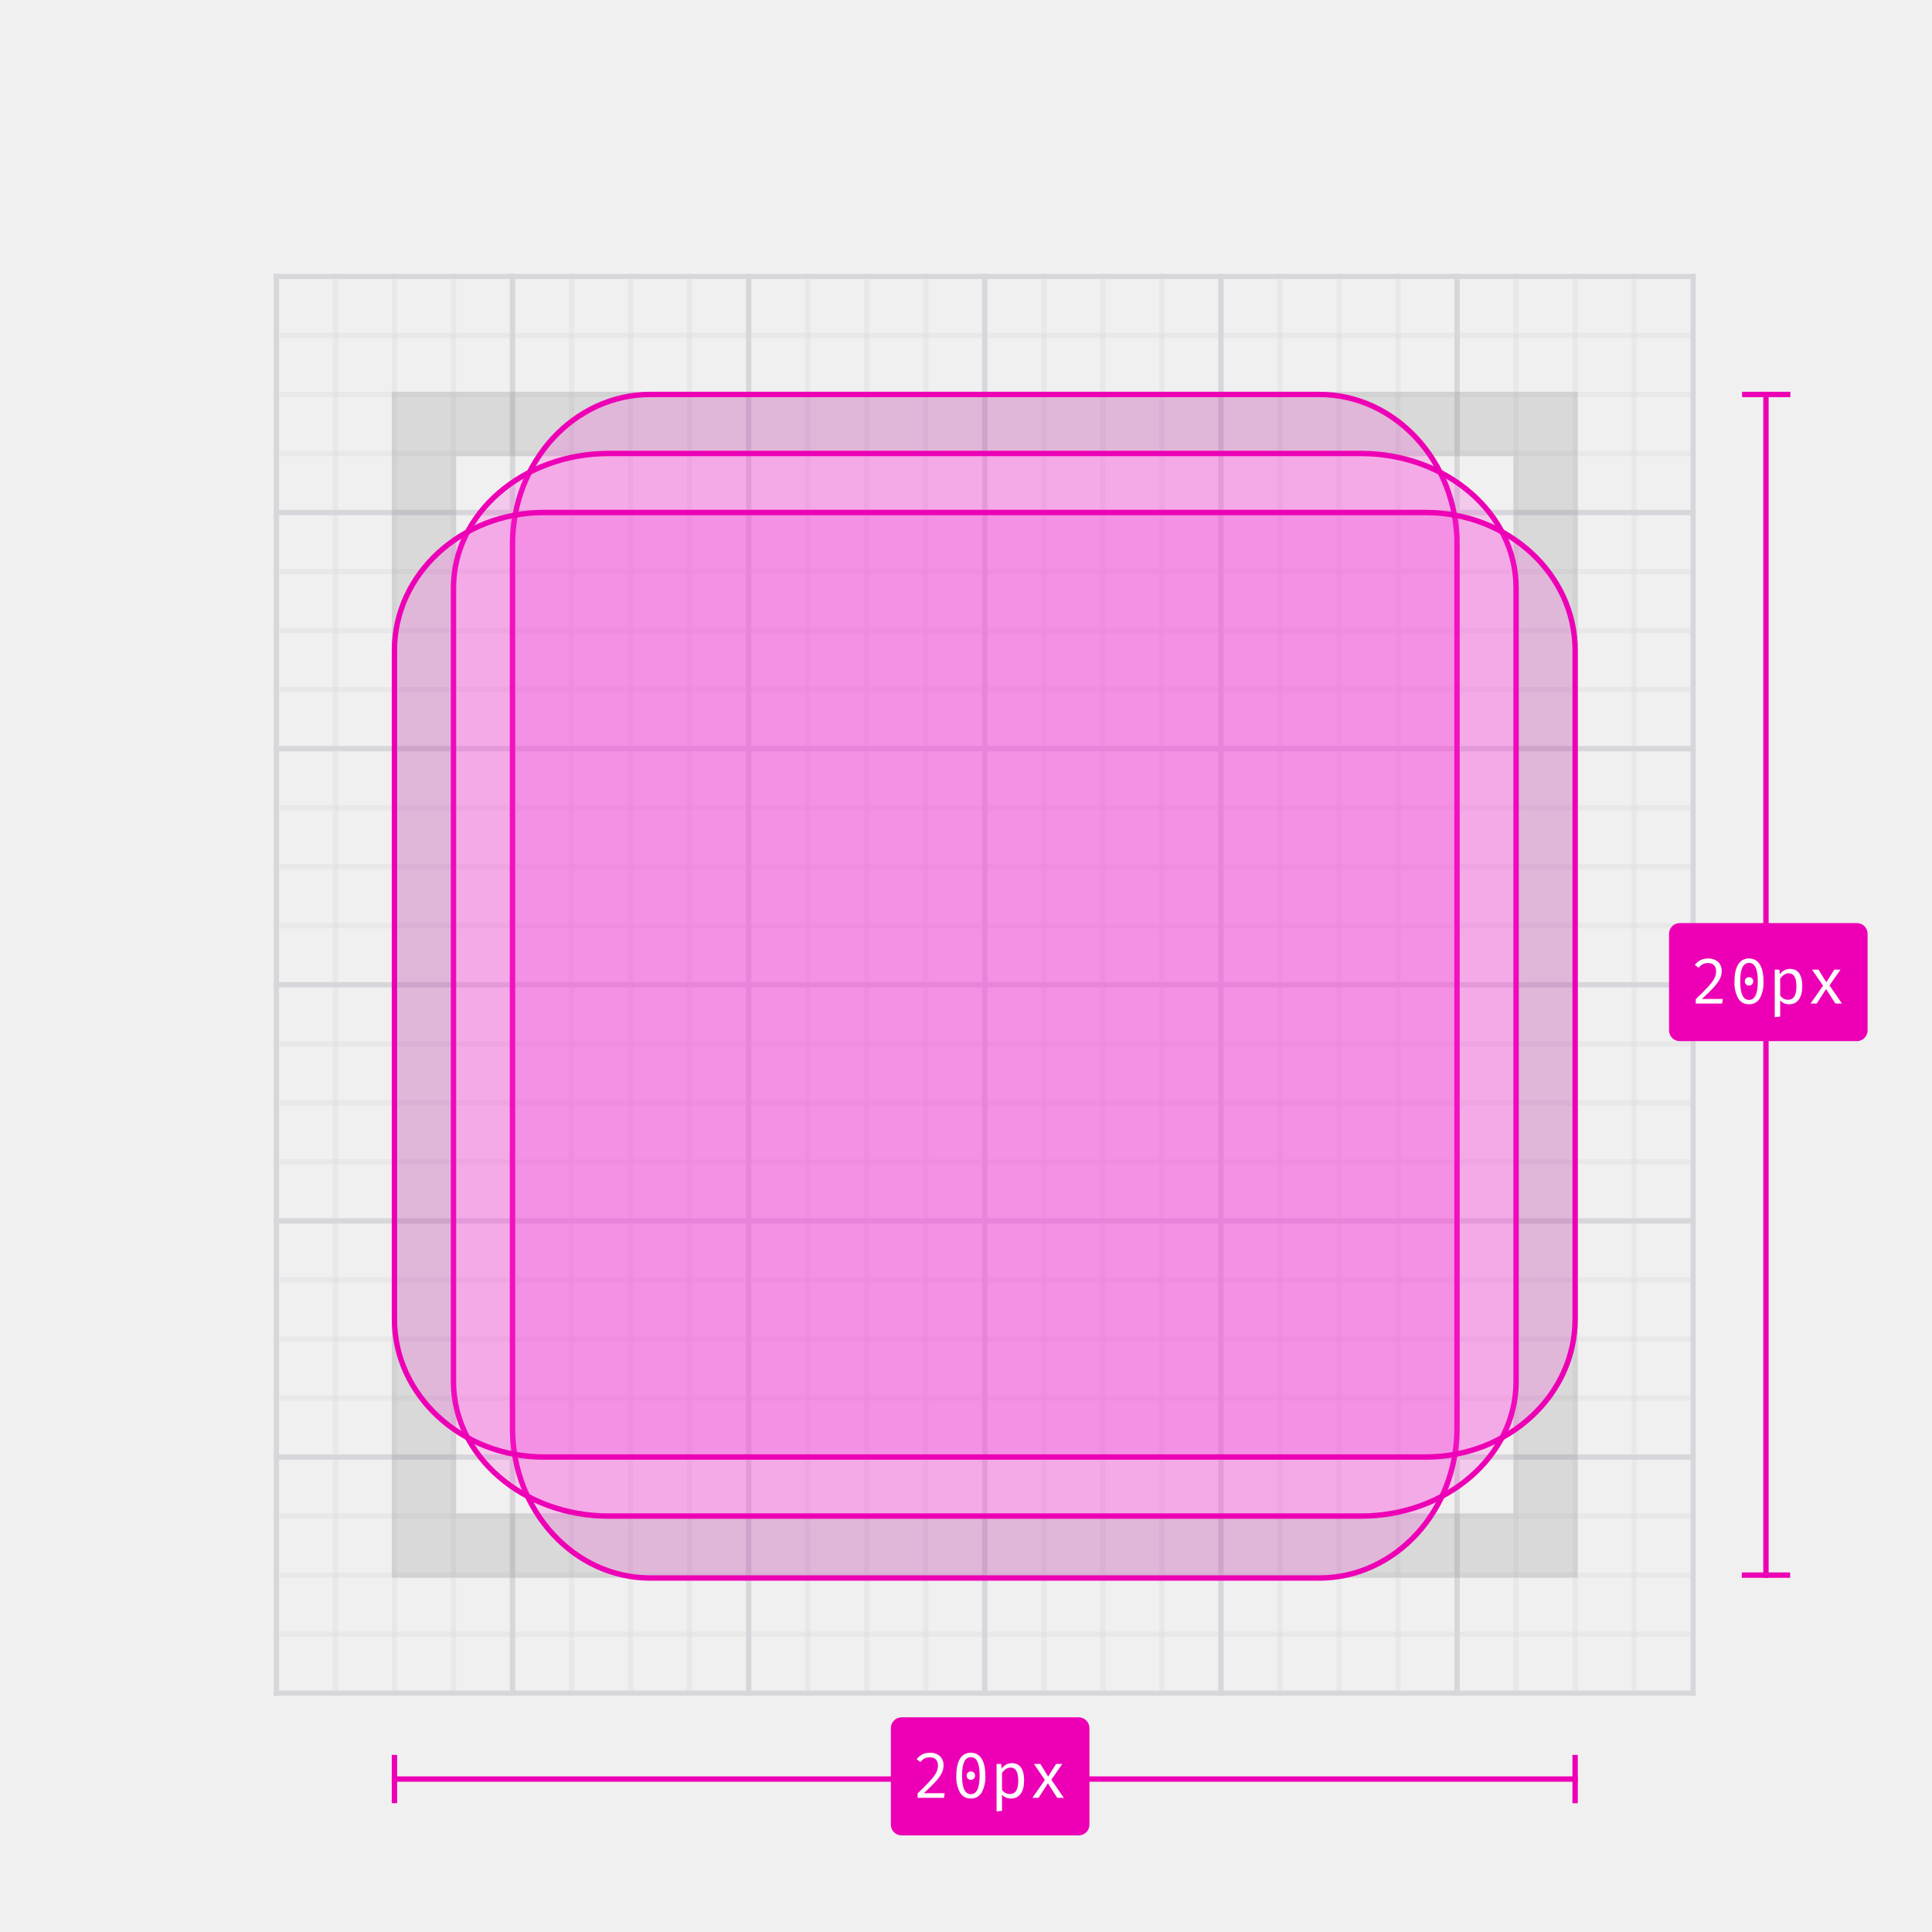
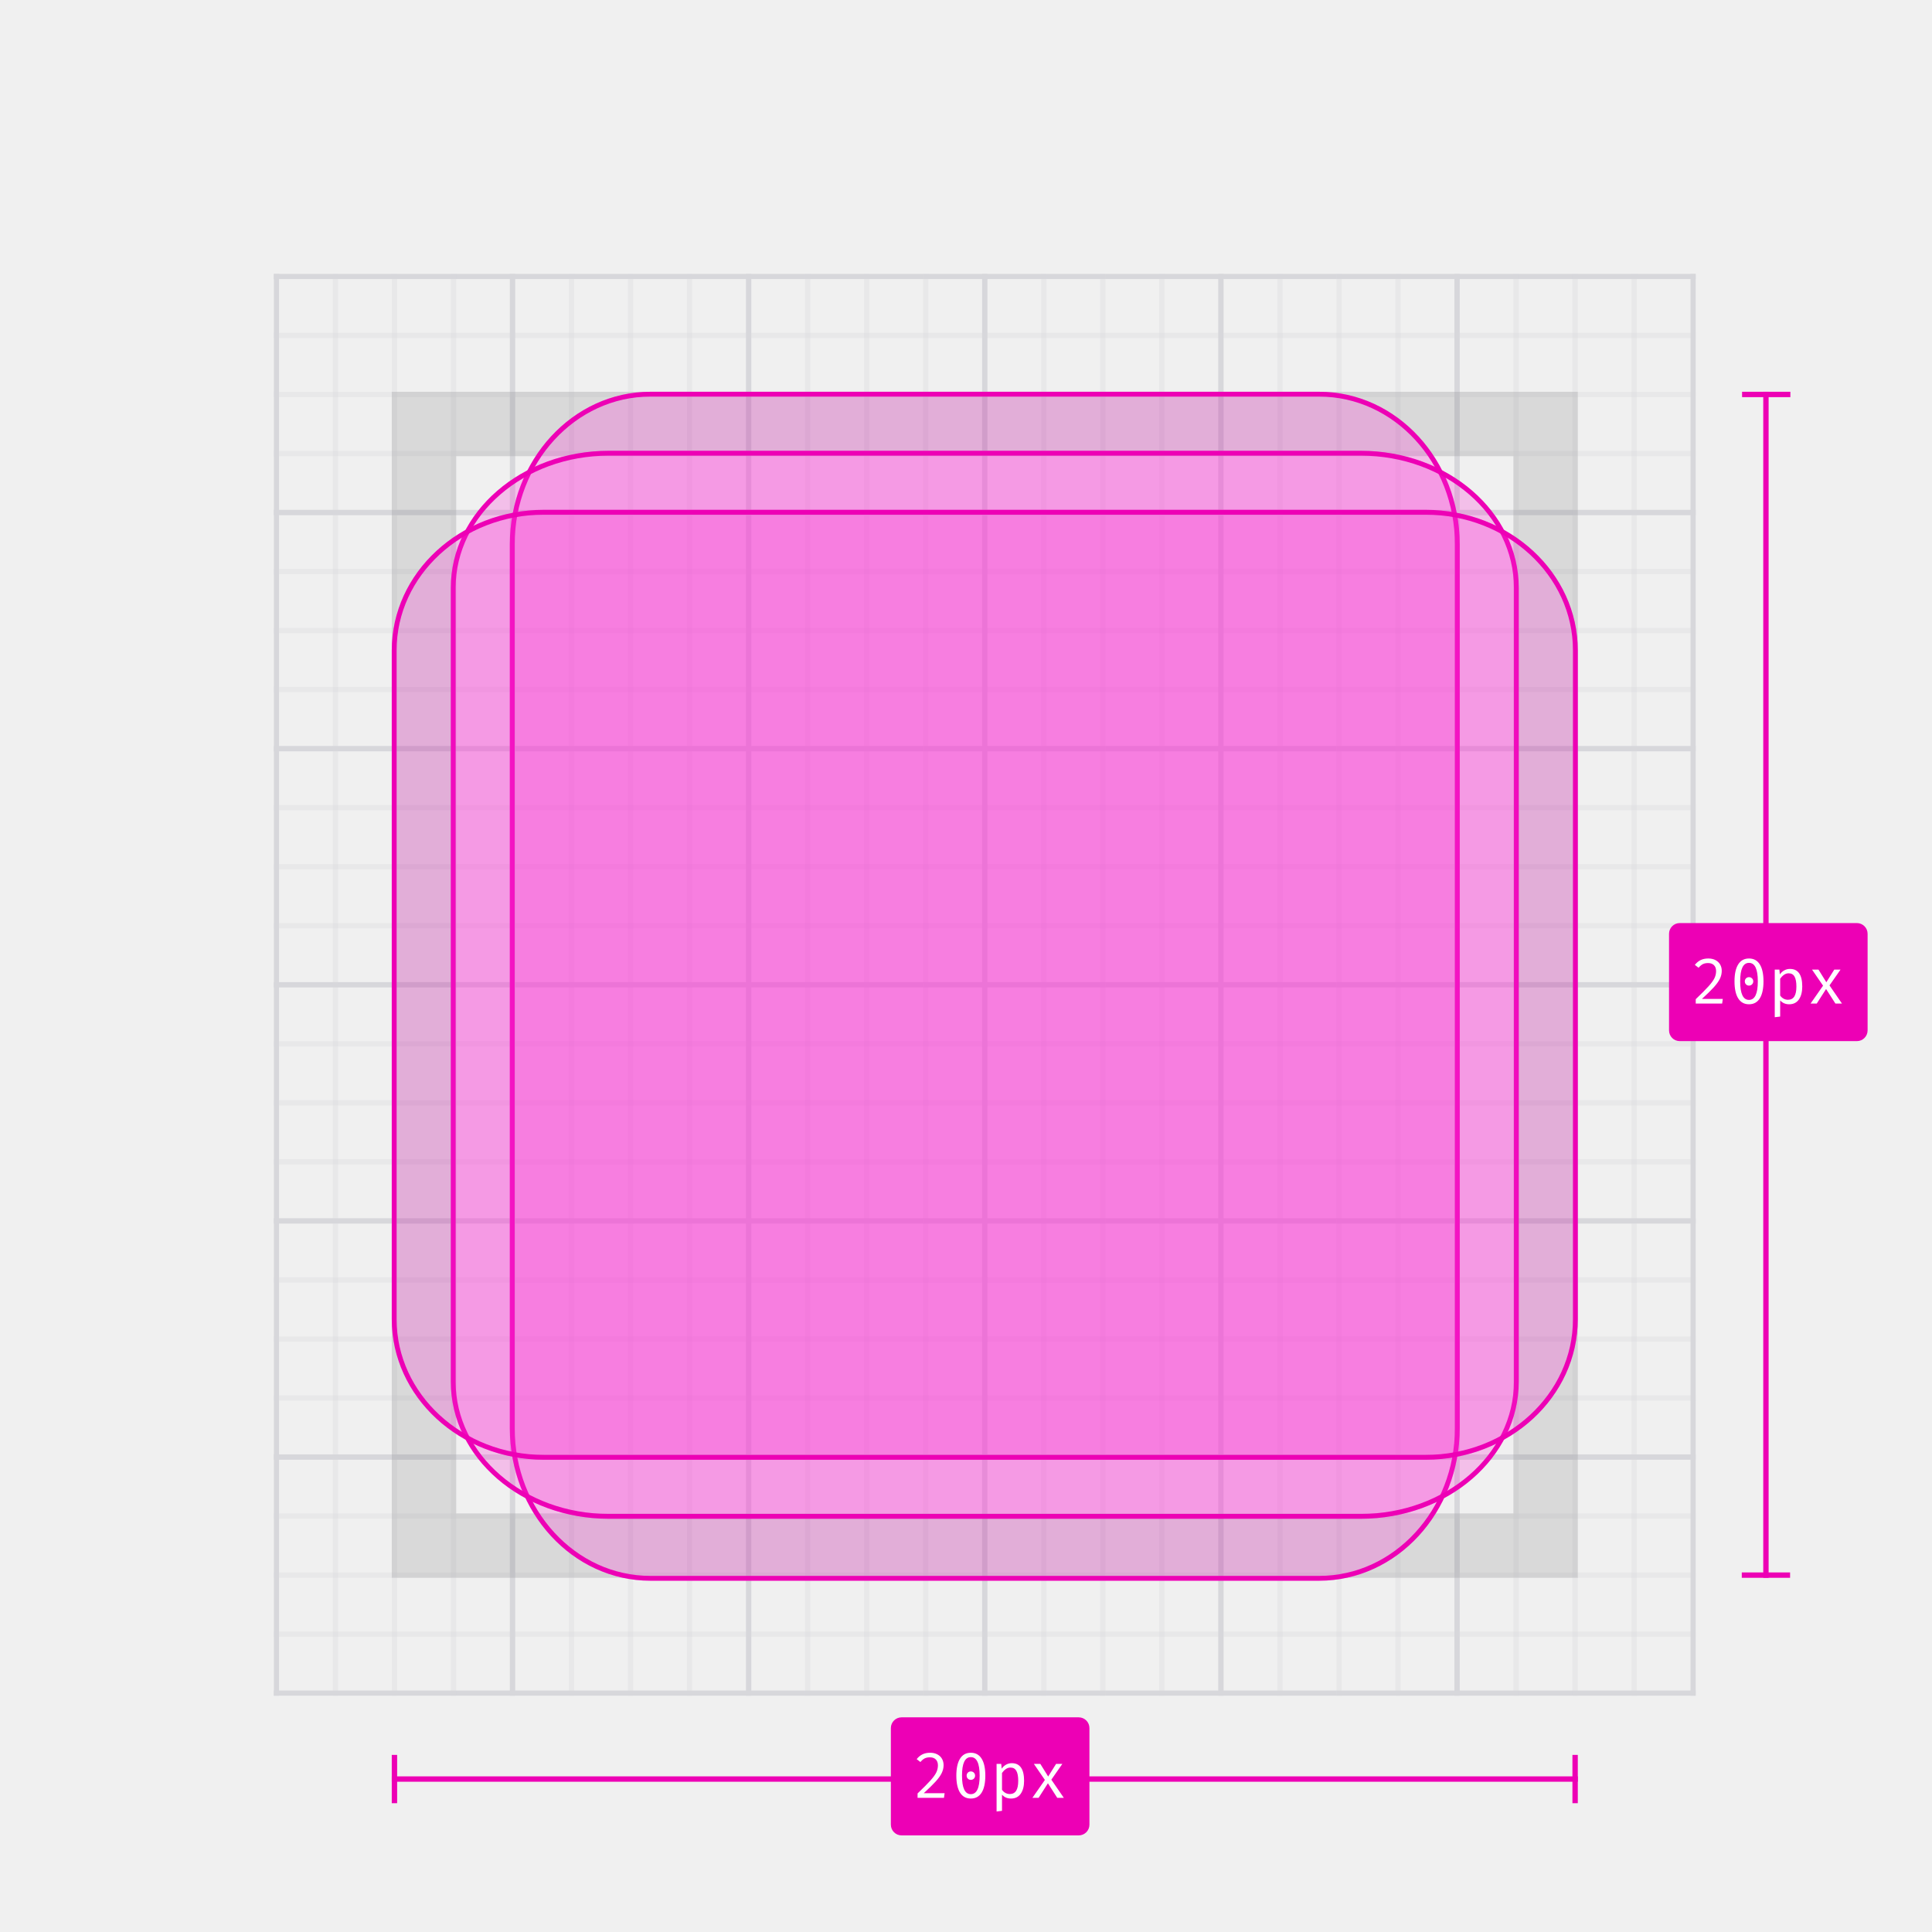
- <svg xmlns="http://www.w3.org/2000/svg" xmlns:xlink="http://www.w3.org/1999/xlink" viewBox="0 0 360 360">
+ <svg xmlns="http://www.w3.org/2000/svg" xmlns:xlink="http://www.w3.org/1999/xlink" width="360" height="360" viewBox="0 0 360 360">
  <defs>
-     <polygon id="a" points="0 0 265 0 265 265 0 265" />
-     <polygon id="c" points="0 0 265 0 265 265.201 0 265.201" />
-     <path id="e" d="M221 50.43v164.69c0 15.7-11.73 28.42-26.19 28.42H70.2c-14.46 0-26.19-12.72-26.19-28.42V50.42C44 34.73 55.73 22 70.19 22H194.8C209.27 22 221 34.73 221 50.43z" />
-     <path id="f" d="M232 58.54v147.92c0 14.1-13.18 25.54-29.44 25.54H62.44C46.18 232 33 220.57 33 206.46V58.54C33 44.44 46.18 33 62.44 33h140.12C218.82 33 232 44.43 232 58.54z" />
-     <path id="g" d="M243 70.19V194.8c0 14.46-12.7 26.19-28.36 26.19H50.36C34.7 221 22 209.27 22 194.81V70.2C22 55.73 34.7 44 50.36 44h164.28C230.3 44 243 55.73 243 70.19z" />
+     <polygon id="icon-grid-20-a" points="0 0 265 0 265 265 0 265" />
+     <polygon id="icon-grid-20-c" points="0 0 265 0 265 265.201 0 265.201" />
+     <polygon id="icon-grid-20-e" points="0 0 265 0 265 265.201 0 265.201" />
+     <path id="icon-grid-20-g" d="M221,50.428 L221,215.116 C221,230.816 209.275,243.544 194.811,243.544 L70.189,243.544 C55.725,243.544 44,230.816 44,215.116 L44,50.428 C44,34.728 55.725,22 70.189,22 L194.811,22 C209.275,22 221,34.728 221,50.428 Z" />
+     <path id="icon-grid-20-h" d="M232,58.535 L232,206.465 C232,220.567 218.818,232 202.556,232 L62.444,232 C46.182,232 33,220.567 33,206.465 L33,58.535 C33,44.433 46.182,33 62.444,33 L202.556,33 C218.818,33 232,44.433 232,58.535 Z" />
+     <path id="icon-grid-20-i" d="M243,70.189 L243,194.811 C243,209.275 230.304,221 214.642,221 L50.358,221 C34.696,221 22,209.275 22,194.811 L22,70.189 C22,55.725 34.696,44 50.358,44 L214.642,44 C230.304,44 243,55.725 243,70.189 Z" />
  </defs>
  <g fill="none" fill-rule="evenodd">
    <g transform="translate(51 51)">
-       <mask id="b" fill="white">
-         <use xlink:href="#a" />
+       <mask id="icon-grid-20-b" fill="#fff">
+         <use xlink:href="#icon-grid-20-a" />
      </mask>
-       <g mask="url(#b)">
-         <mask id="d" fill="white">
-           <use xlink:href="#c" />
+       <g mask="url(#icon-grid-20-b)">
+         <mask id="icon-grid-20-d" fill="#fff">
+           <use xlink:href="#icon-grid-20-c" />
        </mask>
-         <rect width="338" height="1" x="-1" fill="#D7D7DB" mask="url(#d)" />
-         <rect width="338" height="1" x="-1" y="11" fill="#D7D7DB" mask="url(#d)" opacity=".3" />
-         <rect width="338" height="1" x="-1" y="22" fill="#D7D7DB" mask="url(#d)" opacity=".3" />
-         <rect width="338" height="1" x="-1" y="33" fill="#D7D7DB" mask="url(#d)" opacity=".3" />
-         <rect width="338" height="1" x="-1" y="44" fill="#D7D7DB" mask="url(#d)" />
-         <rect width="338" height="1" x="-1" y="55" fill="#D7D7DB" mask="url(#d)" opacity=".3" />
-         <rect width="338" height="1" x="-1" y="66" fill="#D7D7DB" mask="url(#d)" opacity=".3" />
-         <rect width="338" height="1" x="-1" y="77" fill="#D7D7DB" mask="url(#d)" opacity=".3" />
-         <rect width="338" height="1" x="-1" y="88" fill="#D7D7DB" mask="url(#d)" />
-         <rect width="338" height="1" x="-1" y="99" fill="#D7D7DB" mask="url(#d)" opacity=".3" />
-         <rect width="338" height="1" x="-1" y="110" fill="#D7D7DB" mask="url(#d)" opacity=".3" />
-         <rect width="338" height="1" x="-1" y="121" fill="#D7D7DB" mask="url(#d)" opacity=".3" />
-         <rect width="338" height="1" x="-1" y="132" fill="#D7D7DB" mask="url(#d)" />
-         <rect width="338" height="1" x="-1" y="143" fill="#D7D7DB" mask="url(#d)" opacity=".3" />
-         <rect width="338" height="1" x="-1" y="154" fill="#D7D7DB" mask="url(#d)" opacity=".3" />
-         <rect width="338" height="1" x="-1" y="165" fill="#D7D7DB" mask="url(#d)" opacity=".3" />
-         <rect width="338" height="1" x="-1" y="176" fill="#D7D7DB" mask="url(#d)" />
-         <rect width="338" height="1" x="-1" y="187" fill="#D7D7DB" mask="url(#d)" opacity=".3" />
-         <rect width="338" height="1" x="-1" y="198" fill="#D7D7DB" mask="url(#d)" opacity=".3" />
-         <rect width="338" height="1" x="-1" y="209" fill="#D7D7DB" mask="url(#d)" opacity=".3" />
-         <rect width="338" height="1" x="-1" y="220" fill="#D7D7DB" mask="url(#d)" />
-         <rect width="338" height="1" x="-1" y="231" fill="#D7D7DB" mask="url(#d)" opacity=".3" />
-         <rect width="338" height="1" x="-1" y="242" fill="#D7D7DB" mask="url(#d)" opacity=".3" />
-         <rect width="338" height="1" x="-1" y="253" fill="#D7D7DB" mask="url(#d)" opacity=".3" />
-         <rect width="338" height="1" x="-1" y="264" fill="#D7D7DB" mask="url(#d)" />
+         <rect width="338" height="1" x="-1" fill="#D7D7DB" mask="url(#icon-grid-20-d)" />
+         <rect width="338" height="1" x="-1" y="11" fill="#D7D7DB" mask="url(#icon-grid-20-d)" opacity=".3" />
+         <rect width="338" height="1" x="-1" y="22" fill="#D7D7DB" mask="url(#icon-grid-20-d)" opacity=".3" />
+         <rect width="338" height="1" x="-1" y="33" fill="#D7D7DB" mask="url(#icon-grid-20-d)" opacity=".3" />
+         <rect width="338" height="1" x="-1" y="44" fill="#D7D7DB" mask="url(#icon-grid-20-d)" />
+         <rect width="338" height="1" x="-1" y="55" fill="#D7D7DB" mask="url(#icon-grid-20-d)" opacity=".3" />
+         <rect width="338" height="1" x="-1" y="66" fill="#D7D7DB" mask="url(#icon-grid-20-d)" opacity=".3" />
+         <rect width="338" height="1" x="-1" y="77" fill="#D7D7DB" mask="url(#icon-grid-20-d)" opacity=".3" />
+         <rect width="338" height="1" x="-1" y="88" fill="#D7D7DB" mask="url(#icon-grid-20-d)" />
+         <rect width="338" height="1" x="-1" y="99" fill="#D7D7DB" mask="url(#icon-grid-20-d)" opacity=".3" />
+         <rect width="338" height="1" x="-1" y="110" fill="#D7D7DB" mask="url(#icon-grid-20-d)" opacity=".3" />
+         <rect width="338" height="1" x="-1" y="121" fill="#D7D7DB" mask="url(#icon-grid-20-d)" opacity=".3" />
+         <rect width="338" height="1" x="-1" y="132" fill="#D7D7DB" mask="url(#icon-grid-20-d)" />
+         <rect width="338" height="1" x="-1" y="143" fill="#D7D7DB" mask="url(#icon-grid-20-d)" opacity=".3" />
+         <rect width="338" height="1" x="-1" y="154" fill="#D7D7DB" mask="url(#icon-grid-20-d)" opacity=".3" />
+         <rect width="338" height="1" x="-1" y="165" fill="#D7D7DB" mask="url(#icon-grid-20-d)" opacity=".3" />
+         <rect width="338" height="1" x="-1" y="176" fill="#D7D7DB" mask="url(#icon-grid-20-d)" />
+         <rect width="338" height="1" x="-1" y="187" fill="#D7D7DB" mask="url(#icon-grid-20-d)" opacity=".3" />
+         <rect width="338" height="1" x="-1" y="198" fill="#D7D7DB" mask="url(#icon-grid-20-d)" opacity=".3" />
+         <rect width="338" height="1" x="-1" y="209" fill="#D7D7DB" mask="url(#icon-grid-20-d)" opacity=".3" />
+         <rect width="338" height="1" x="-1" y="220" fill="#D7D7DB" mask="url(#icon-grid-20-d)" />
+         <rect width="338" height="1" x="-1" y="231" fill="#D7D7DB" mask="url(#icon-grid-20-d)" opacity=".3" />
+         <rect width="338" height="1" x="-1" y="242" fill="#D7D7DB" mask="url(#icon-grid-20-d)" opacity=".3" />
+         <rect width="338" height="1" x="-1" y="253" fill="#D7D7DB" mask="url(#icon-grid-20-d)" opacity=".3" />
+         <rect width="338" height="1" x="-1" y="264" fill="#D7D7DB" mask="url(#icon-grid-20-d)" />
      </g>
-       <g fill="#D7D7DB" mask="url(#b)">
+       <g mask="url(#icon-grid-20-b)">
        <g transform="matrix(0 -1 1 0 0 265)">
-           <rect width="338" height="1" x="-73" />
-           <rect width="338" height="1" x="-73" y="11" opacity=".3" />
-           <rect width="338" height="1" x="-73" y="22" opacity=".3" />
-           <rect width="338" height="1" x="-73" y="33" opacity=".3" />
-           <rect width="338" height="1" x="-73" y="44" />
-           <rect width="338" height="1" x="-73" y="55" opacity=".3" />
-           <rect width="338" height="1" x="-73" y="66" opacity=".3" />
-           <rect width="338" height="1" x="-73" y="77" opacity=".3" />
-           <rect width="338" height="1" x="-73" y="88" />
-           <rect width="338" height="1" x="-73" y="99" opacity=".3" />
-           <rect width="338" height="1" x="-73" y="110" opacity=".3" />
-           <rect width="338" height="1" x="-73" y="121" opacity=".3" />
-           <rect width="338" height="1" x="-73" y="132" />
-           <rect width="338" height="1" x="-73" y="143" opacity=".3" />
-           <rect width="338" height="1" x="-73" y="154" opacity=".3" />
-           <rect width="338" height="1" x="-73" y="165" opacity=".3" />
-           <rect width="338" height="1" x="-73" y="176" />
-           <rect width="338" height="1" x="-73" y="187" opacity=".3" />
-           <rect width="338" height="1" x="-73" y="198" opacity=".3" />
-           <rect width="338" height="1" x="-73" y="209" opacity=".3" />
-           <rect width="338" height="1" x="-73" y="220" />
-           <rect width="338" height="1" x="-73" y="231" opacity=".3" />
-           <rect width="338" height="1" x="-73" y="242" opacity=".3" />
-           <rect width="338" height="1" x="-73" y="253" opacity=".3" />
-           <rect width="338" height="1" x="-73" y="264" />
+           <mask id="icon-grid-20-f" fill="#fff">
+             <use xlink:href="#icon-grid-20-e" />
+           </mask>
+           <rect width="338" height="1" x="-73" fill="#D7D7DB" mask="url(#icon-grid-20-f)" />
+           <rect width="338" height="1" x="-73" y="11" fill="#D7D7DB" mask="url(#icon-grid-20-f)" opacity=".3" />
+           <rect width="338" height="1" x="-73" y="22" fill="#D7D7DB" mask="url(#icon-grid-20-f)" opacity=".3" />
+           <rect width="338" height="1" x="-73" y="33" fill="#D7D7DB" mask="url(#icon-grid-20-f)" opacity=".3" />
+           <rect width="338" height="1" x="-73" y="44" fill="#D7D7DB" mask="url(#icon-grid-20-f)" />
+           <rect width="338" height="1" x="-73" y="55" fill="#D7D7DB" mask="url(#icon-grid-20-f)" opacity=".3" />
+           <rect width="338" height="1" x="-73" y="66" fill="#D7D7DB" mask="url(#icon-grid-20-f)" opacity=".3" />
+           <rect width="338" height="1" x="-73" y="77" fill="#D7D7DB" mask="url(#icon-grid-20-f)" opacity=".3" />
+           <rect width="338" height="1" x="-73" y="88" fill="#D7D7DB" mask="url(#icon-grid-20-f)" />
+           <rect width="338" height="1" x="-73" y="99" fill="#D7D7DB" mask="url(#icon-grid-20-f)" opacity=".3" />
+           <rect width="338" height="1" x="-73" y="110" fill="#D7D7DB" mask="url(#icon-grid-20-f)" opacity=".3" />
+           <rect width="338" height="1" x="-73" y="121" fill="#D7D7DB" mask="url(#icon-grid-20-f)" opacity=".3" />
+           <rect width="338" height="1" x="-73" y="132" fill="#D7D7DB" mask="url(#icon-grid-20-f)" />
+           <rect width="338" height="1" x="-73" y="143" fill="#D7D7DB" mask="url(#icon-grid-20-f)" opacity=".3" />
+           <rect width="338" height="1" x="-73" y="154" fill="#D7D7DB" mask="url(#icon-grid-20-f)" opacity=".3" />
+           <rect width="338" height="1" x="-73" y="165" fill="#D7D7DB" mask="url(#icon-grid-20-f)" opacity=".3" />
+           <rect width="338" height="1" x="-73" y="176" fill="#D7D7DB" mask="url(#icon-grid-20-f)" />
+           <rect width="338" height="1" x="-73" y="187" fill="#D7D7DB" mask="url(#icon-grid-20-f)" opacity=".3" />
+           <rect width="338" height="1" x="-73" y="198" fill="#D7D7DB" mask="url(#icon-grid-20-f)" opacity=".3" />
+           <rect width="338" height="1" x="-73" y="209" fill="#D7D7DB" mask="url(#icon-grid-20-f)" opacity=".3" />
+           <rect width="338" height="1" x="-73" y="220" fill="#D7D7DB" mask="url(#icon-grid-20-f)" />
+           <rect width="338" height="1" x="-73" y="231" fill="#D7D7DB" mask="url(#icon-grid-20-f)" opacity=".3" />
+           <rect width="338" height="1" x="-73" y="242" fill="#D7D7DB" mask="url(#icon-grid-20-f)" opacity=".3" />
+           <rect width="338" height="1" x="-73" y="253" fill="#D7D7DB" mask="url(#icon-grid-20-f)" opacity=".3" />
+           <rect width="338" height="1" x="-73" y="264" fill="#D7D7DB" mask="url(#icon-grid-20-f)" />
        </g>
      </g>
      <rect width="209" height="209" x="28" y="28" stroke="#0C0C0D" stroke-opacity=".1" stroke-width="12" />
-       <use fill="#FC2DD7" fill-opacity=".2" xlink:href="#e" />
-       <path stroke="#ED00B5" d="M220.5 50.43c0-15.43-11.51-27.93-25.69-27.93H70.2C56 22.5 44.5 35 44.5 50.43v164.69c0 15.43 11.51 27.92 25.69 27.92H194.8c14.18 0 25.69-12.5 25.69-27.92V50.42z" />
-       <use fill="#FC2DD7" fill-opacity=".2" xlink:href="#f" />
-       <path stroke="#ED00B5" d="M231.5 58.54c0-13.81-12.94-25.04-28.94-25.04H62.44c-16 0-28.94 11.23-28.94 25.04v147.92c0 13.81 12.94 25.04 28.94 25.04h140.12c16 0 28.94-11.23 28.94-25.04V58.54z" />
+       <use fill="#FC2DD7" fill-opacity=".25" xlink:href="#icon-grid-20-g" />
+       <path stroke="#ED00B5" stroke-width=".9" d="M220.55,50.428 C220.55,34.968 209.018,22.45 194.811,22.45 L70.189,22.45 C55.982,22.45 44.45,34.968 44.45,50.428 L44.45,215.116 C44.45,230.576 55.982,243.094 70.189,243.094 L194.811,243.094 C209.018,243.094 220.55,230.576 220.55,215.116 L220.55,50.428 Z" />
+       <use fill="#FC2DD7" fill-opacity=".25" xlink:href="#icon-grid-20-h" />
+       <path stroke="#ED00B5" stroke-width=".9" d="M231.55,58.535 C231.55,44.696 218.582,33.45 202.556,33.45 L62.444,33.45 C46.418,33.45 33.45,44.696 33.45,58.535 L33.45,206.465 C33.45,220.304 46.418,231.55 62.444,231.55 L202.556,231.55 C218.582,231.55 231.55,220.304 231.55,206.465 L231.55,58.535 Z" />
      <g>
-         <use fill="#FC2DD7" fill-opacity=".2" xlink:href="#g" />
-         <path stroke="#ED00B5" d="M242.5 70.19c0-14.18-12.46-25.69-27.86-25.69H50.36c-15.4 0-27.86 11.51-27.86 25.69V194.8c0 14.18 12.46 25.69 27.86 25.69h164.28c15.4 0 27.86-11.51 27.86-25.69V70.2z" />
+         <use fill="#FC2DD7" fill-opacity=".25" xlink:href="#icon-grid-20-i" />
+         <path stroke="#ED00B5" stroke-width=".9" d="M242.55,70.189 C242.55,55.982 230.063,44.45 214.642,44.45 L50.358,44.45 C34.937,44.45 22.45,55.982 22.45,70.189 L22.45,194.811 C22.45,209.018 34.937,220.55 50.358,220.55 L214.642,220.55 C230.063,220.55 242.55,209.018 242.55,194.811 L242.55,70.189 Z" />
      </g>
    </g>
-     <g transform="translate(73 73)">
-       <g transform="translate(238)">
-         <rect width="9" height="1" x="13.61" fill="#ED00B5" />
-         <rect width="1" height="221" x="17.56" fill="#ED00B5" />
-         <rect width="9" height="1" x="13.56" y="220" fill="#ED00B5" />
-         <rect width="37" height="22" y="99" fill="#ED00B5" fill-rule="nonzero" rx="2" />
-         <path fill="#FFFFFF" d="M8.65 105.9c.38.2.67.47.87.82.2.35.3.74.3 1.18 0 .52-.11 1.01-.35 1.5-.24.47-.61 1-1.13 1.57-.52.57-1.26 1.3-2.21 2.17h3.89l-.12.86H4.98v-.82a48.03 48.03 0 0 0 2.4-2.42c.53-.58.89-1.08 1.09-1.5a3 3 0 0 0 .3-1.32c0-.46-.13-.83-.4-1.1-.26-.26-.63-.39-1.09-.39-.4 0-.72.07-.98.2a2.7 2.7 0 0 0-.8.68l-.7-.54c.34-.41.7-.71 1.1-.9.41-.2.88-.29 1.43-.29.5 0 .94.1 1.32.3zm8.26.8c.46.73.69 1.78.69 3.16a6 6 0 0 1-.69 3.17 2.23 2.23 0 0 1-2.01 1.1c-.88 0-1.55-.36-2.01-1.1a6 6 0 0 1-.69-3.17c0-1.38.23-2.43.69-3.16a2.23 2.23 0 0 1 2.01-1.1c.88 0 1.55.37 2.01 1.1zm-3.65 3.16c0 2.3.54 3.46 1.64 3.46 1.1 0 1.64-1.16 1.64-3.46s-.54-3.44-1.64-3.44c-1.1 0-1.64 1.14-1.64 3.44zm2.2-.55c.16.15.23.33.23.55 0 .22-.07.41-.23.56a.77.77 0 0 1-.56.23.75.75 0 0 1-.56-.23.78.78 0 0 1-.22-.56c0-.22.07-.4.22-.55a.75.75 0 0 1 .56-.23c.22 0 .41.08.56.23zm9.36 1.52c0 1-.2 1.8-.62 2.4-.42.6-1.02.9-1.81.9-.69 0-1.25-.24-1.68-.72v3.01l-1.01.12v-8.86h.86l.09.88c.23-.32.5-.58.83-.75.33-.18.68-.27 1.05-.27 1.53 0 2.3 1.1 2.3 3.3zm-3.41-2.18c-.27.19-.5.43-.7.72v3.13c.17.25.38.44.63.58.25.14.52.21.82.21.53 0 .92-.2 1.18-.6.26-.4.4-1.03.4-1.86 0-.83-.12-1.45-.36-1.86-.23-.4-.6-.61-1.09-.61-.32 0-.61.1-.88.29zm4.96 5.35l2.33-3.34-2.05-2.98h1.2l1.46 2.35 1.48-2.35h1.16l-2.05 2.94 2.33 3.38H31l-1.74-2.71-1.74 2.71h-1.15z" />
-       </g>
-       <g transform="translate(0 247)">
-         <rect width="1" height="9" x="220" y="7" fill="#ED00B5" />
-         <rect width="221" height="1" y="11" fill="#ED00B5" />
-         <rect width="1" height="9" y="7" fill="#ED00B5" />
-         <rect width="37" height="22" x="93" fill="#ED00B5" fill-rule="nonzero" rx="2" />
-         <path fill="#FFFFFF" d="M101.65 6.9c.38.2.67.47.87.82.2.35.3.74.3 1.18 0 .52-.11 1.01-.35 1.5-.24.47-.61 1-1.13 1.57-.52.57-1.26 1.3-2.21 2.17h3.89l-.12.86h-4.92v-.82a48.03 48.03 0 0 0 2.4-2.42c.53-.58.89-1.08 1.09-1.5a3 3 0 0 0 .3-1.32c0-.46-.13-.83-.4-1.1-.26-.26-.63-.39-1.09-.39-.4 0-.72.07-.98.2a2.7 2.7 0 0 0-.8.68l-.7-.54c.34-.41.7-.71 1.1-.9.41-.2.88-.29 1.43-.29.5 0 .94.1 1.32.3zm8.26.8c.46.73.69 1.78.69 3.16a6 6 0 0 1-.69 3.17 2.23 2.23 0 0 1-2.01 1.1c-.88 0-1.55-.36-2.01-1.1a6 6 0 0 1-.69-3.17c0-1.38.23-2.43.69-3.16a2.23 2.23 0 0 1 2.01-1.1c.88 0 1.55.37 2.01 1.1zm-3.65 3.16c0 2.3.54 3.46 1.64 3.46 1.1 0 1.64-1.16 1.64-3.46s-.54-3.44-1.64-3.44c-1.1 0-1.64 1.14-1.64 3.44zm2.2-.55c.16.15.23.33.23.55 0 .22-.07.41-.23.56a.77.77 0 0 1-.56.23.75.75 0 0 1-.56-.23.78.78 0 0 1-.22-.56c0-.22.07-.4.22-.55a.75.75 0 0 1 .56-.23c.22 0 .41.08.56.23zm9.36 1.52c0 1-.2 1.8-.62 2.4-.42.6-1.02.9-1.81.9-.69 0-1.25-.24-1.68-.72v3.01l-1.01.12V8.68h.86l.09.88c.23-.32.5-.58.83-.75.33-.18.68-.27 1.05-.27 1.53 0 2.3 1.1 2.3 3.3zm-3.41-2.18c-.27.19-.5.43-.7.72v3.13c.17.25.38.44.63.58.25.14.52.21.82.21.53 0 .92-.2 1.18-.6.26-.4.4-1.03.4-1.86 0-.83-.12-1.45-.36-1.86-.23-.4-.6-.61-1.09-.61-.32 0-.61.1-.88.29zm4.96 5.35l2.33-3.34-2.05-2.98h1.2l1.46 2.35 1.48-2.35h1.16l-2.05 2.94 2.33 3.38H124l-1.74-2.71-1.74 2.71h-1.15z" />
-       </g>
-     </g>
+     <rect width="9" height="1" x="324.611" y="73" fill="#ED00B5" />
+     <rect width="1" height="221" x="328.556" y="73" fill="#ED00B5" />
+     <rect width="9" height="1" x="324.556" y="293" fill="#ED00B5" />
+     <rect width="37" height="22" x="311" y="172" fill="#ED00B5" fill-rule="nonzero" rx="2" />
+     <path fill="#FFF" d="M319.654,178.9 C320.034,179.1 320.324,179.374 320.524,179.722 C320.724,180.07 320.824,180.464 320.824,180.904 C320.824,181.416 320.706,181.912 320.47,182.392 C320.234,182.872 319.856,183.398 319.336,183.97 C318.816,184.542 318.08,185.264 317.128,186.136 L321.016,186.136 L320.896,187 L315.976,187 L315.976,186.184 C317.056,185.152 317.858,184.344 318.382,183.76 C318.906,183.176 319.268,182.676 319.468,182.26 C319.668,181.844 319.768,181.404 319.768,180.94 C319.768,180.476 319.636,180.112 319.372,179.848 C319.108,179.584 318.744,179.452 318.28,179.452 C317.888,179.452 317.562,179.518 317.302,179.65 C317.042,179.782 316.776,180.008 316.504,180.328 L315.808,179.788 C316.136,179.38 316.502,179.08 316.906,178.888 C317.31,178.696 317.784,178.6 318.328,178.6 C318.832,178.6 319.274,178.7 319.654,178.9 Z M327.91,179.698 C328.37,180.43 328.6,181.484 328.6,182.86 C328.6,184.244 328.37,185.302 327.91,186.034 C327.45,186.766 326.78,187.132 325.9,187.132 C325.02,187.132 324.35,186.766 323.89,186.034 C323.43,185.302 323.2,184.244 323.2,182.86 C323.2,181.484 323.43,180.43 323.89,179.698 C324.35,178.966 325.02,178.6 325.9,178.6 C326.78,178.6 327.45,178.966 327.91,179.698 Z M324.256,182.86 C324.256,185.164 324.804,186.316 325.9,186.316 C326.996,186.316 327.544,185.164 327.544,182.86 C327.544,180.564 326.996,179.416 325.9,179.416 C324.804,179.416 324.256,180.564 324.256,182.86 Z M326.464,182.308 C326.616,182.46 326.692,182.644 326.692,182.86 C326.692,183.084 326.616,183.272 326.464,183.424 C326.312,183.576 326.124,183.652 325.9,183.652 C325.676,183.652 325.49,183.576 325.342,183.424 C325.194,183.272 325.12,183.084 325.12,182.86 C325.12,182.644 325.194,182.46 325.342,182.308 C325.49,182.156 325.676,182.08 325.9,182.08 C326.124,182.08 326.312,182.156 326.464,182.308 Z M335.824,183.832 C335.824,184.832 335.616,185.632 335.2,186.232 C334.784,186.832 334.18,187.132 333.388,187.132 C332.7,187.132 332.14,186.892 331.708,186.412 L331.708,189.424 L330.7,189.544 L330.7,180.676 L331.564,180.676 L331.648,181.564 C331.88,181.236 332.158,180.984 332.482,180.808 C332.806,180.632 333.156,180.544 333.532,180.544 C335.06,180.544 335.824,181.64 335.824,183.832 Z M332.41,181.648 C332.142,181.84 331.908,182.08 331.708,182.368 L331.708,185.5 C331.876,185.748 332.086,185.942 332.338,186.082 C332.59,186.222 332.864,186.292 333.16,186.292 C333.688,186.292 334.082,186.09 334.342,185.686 C334.602,185.282 334.732,184.664 334.732,183.832 C334.732,183 334.616,182.38 334.384,181.972 C334.152,181.564 333.788,181.36 333.292,181.36 C332.972,181.36 332.678,181.456 332.41,181.648 Z M337.372,187 L339.7,183.664 L337.648,180.676 L338.848,180.676 L340.312,183.028 L341.788,180.676 L342.952,180.676 L340.9,183.616 L343.228,187 L342.004,187 L340.264,184.288 L338.524,187 L337.372,187 Z" />
+     <rect width="1" height="9" x="293" y="327" fill="#ED00B5" />
+     <rect width="221" height="1" x="73" y="331" fill="#ED00B5" />
+     <rect width="1" height="9" x="73" y="327" fill="#ED00B5" />
+     <rect width="37" height="22" x="166" y="320" fill="#ED00B5" fill-rule="nonzero" rx="2" />
+     <path fill="#FFF" d="M174.654,326.9 C175.034,327.1 175.324,327.374 175.524,327.722 C175.724,328.07 175.824,328.464 175.824,328.904 C175.824,329.416 175.706,329.912 175.47,330.392 C175.234,330.872 174.856,331.398 174.336,331.97 C173.816,332.542 173.08,333.264 172.128,334.136 L176.016,334.136 L175.896,335 L170.976,335 L170.976,334.184 C172.056,333.152 172.858,332.344 173.382,331.76 C173.906,331.176 174.268,330.676 174.468,330.26 C174.668,329.844 174.768,329.404 174.768,328.94 C174.768,328.476 174.636,328.112 174.372,327.848 C174.108,327.584 173.744,327.452 173.28,327.452 C172.888,327.452 172.562,327.518 172.302,327.65 C172.042,327.782 171.776,328.008 171.504,328.328 L170.808,327.788 C171.136,327.38 171.502,327.08 171.906,326.888 C172.31,326.696 172.784,326.6 173.328,326.6 C173.832,326.6 174.274,326.7 174.654,326.9 Z M182.91,327.698 C183.37,328.43 183.6,329.484 183.6,330.86 C183.6,332.244 183.37,333.302 182.91,334.034 C182.45,334.766 181.78,335.132 180.9,335.132 C180.02,335.132 179.35,334.766 178.89,334.034 C178.43,333.302 178.2,332.244 178.2,330.86 C178.2,329.484 178.43,328.43 178.89,327.698 C179.35,326.966 180.02,326.6 180.9,326.6 C181.78,326.6 182.45,326.966 182.91,327.698 Z M179.256,330.86 C179.256,333.164 179.804,334.316 180.9,334.316 C181.996,334.316 182.544,333.164 182.544,330.86 C182.544,328.564 181.996,327.416 180.9,327.416 C179.804,327.416 179.256,328.564 179.256,330.86 Z M181.464,330.308 C181.616,330.46 181.692,330.644 181.692,330.86 C181.692,331.084 181.616,331.272 181.464,331.424 C181.312,331.576 181.124,331.652 180.9,331.652 C180.676,331.652 180.49,331.576 180.342,331.424 C180.194,331.272 180.12,331.084 180.12,330.86 C180.12,330.644 180.194,330.46 180.342,330.308 C180.49,330.156 180.676,330.08 180.9,330.08 C181.124,330.08 181.312,330.156 181.464,330.308 Z M190.824,331.832 C190.824,332.832 190.616,333.632 190.2,334.232 C189.784,334.832 189.18,335.132 188.388,335.132 C187.7,335.132 187.14,334.892 186.708,334.412 L186.708,337.424 L185.7,337.544 L185.7,328.676 L186.564,328.676 L186.648,329.564 C186.88,329.236 187.158,328.984 187.482,328.808 C187.806,328.632 188.156,328.544 188.532,328.544 C190.06,328.544 190.824,329.64 190.824,331.832 Z M187.41,329.648 C187.142,329.84 186.908,330.08 186.708,330.368 L186.708,333.5 C186.876,333.748 187.086,333.942 187.338,334.082 C187.59,334.222 187.864,334.292 188.16,334.292 C188.688,334.292 189.082,334.09 189.342,333.686 C189.602,333.282 189.732,332.664 189.732,331.832 C189.732,331 189.616,330.38 189.384,329.972 C189.152,329.564 188.788,329.36 188.292,329.36 C187.972,329.36 187.678,329.456 187.41,329.648 Z M192.372,335 L194.7,331.664 L192.648,328.676 L193.848,328.676 L195.312,331.028 L196.788,328.676 L197.952,328.676 L195.9,331.616 L198.228,335 L197.004,335 L195.264,332.288 L193.524,335 L192.372,335 Z" />
  </g>
</svg>
